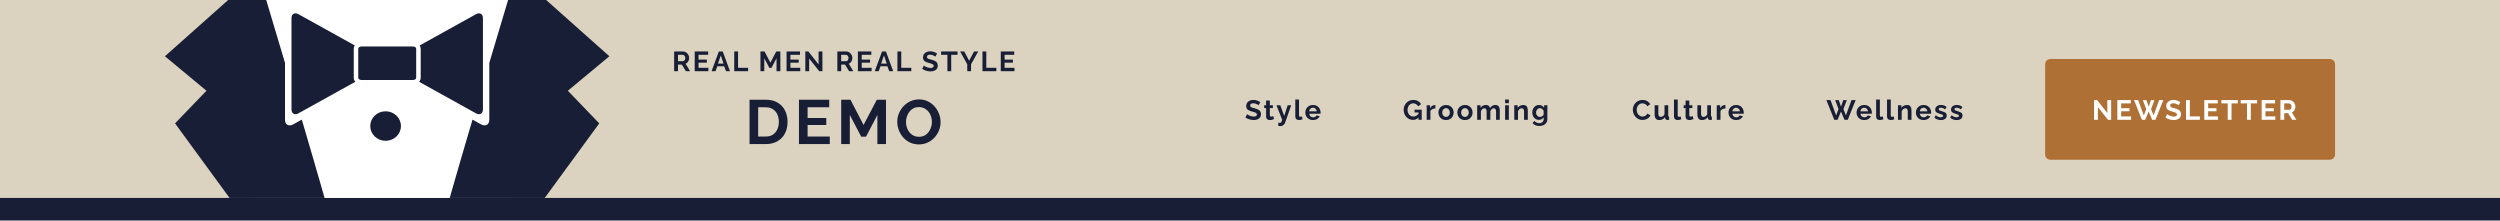
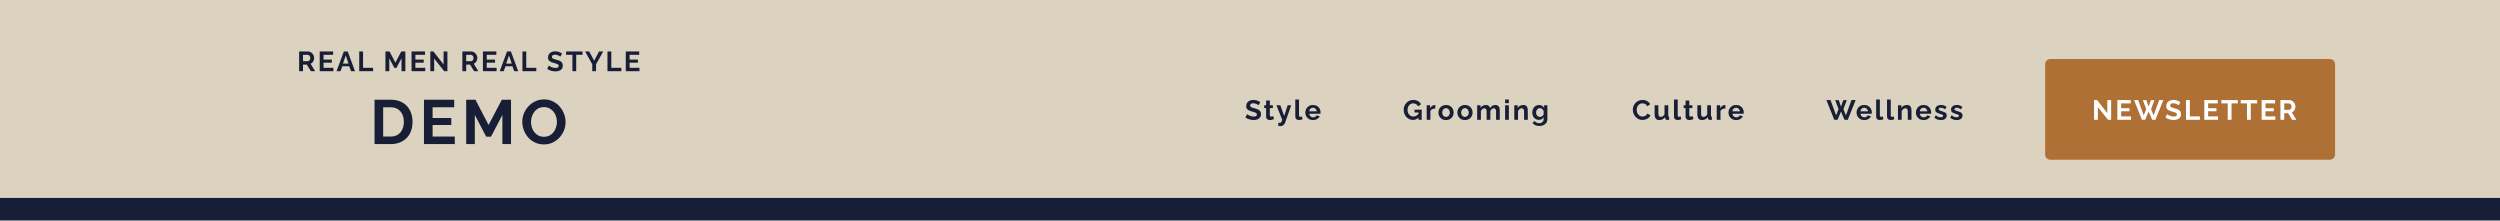
<svg xmlns="http://www.w3.org/2000/svg" width="1440" height="127" viewBox="0 0 1440 127" fill="none">
  <rect width="1440" height="114" fill="#DBD3BF" />
  <rect y="114" width="1440" height="13" fill="#171E35" />
  <rect x="1178" y="34" width="167" height="58" rx="3" fill="#AF7035" />
  <path d="M724.952 60.616C724.856 60.509 724.653 60.371 724.344 60.2C724.035 60.019 723.661 59.859 723.224 59.72C722.797 59.571 722.355 59.496 721.896 59.496C720.691 59.496 720.088 59.923 720.088 60.776C720.088 61.085 720.184 61.331 720.376 61.512C720.568 61.693 720.856 61.848 721.24 61.976C721.624 62.104 722.104 62.243 722.68 62.392C723.427 62.584 724.072 62.808 724.616 63.064C725.171 63.32 725.592 63.661 725.88 64.088C726.179 64.504 726.328 65.059 726.328 65.752C726.328 66.563 726.131 67.219 725.736 67.72C725.352 68.211 724.84 68.568 724.2 68.792C723.56 69.016 722.867 69.128 722.12 69.128C721.267 69.128 720.419 69 719.576 68.744C718.744 68.477 718.003 68.115 717.352 67.656L718.328 65.752C718.424 65.848 718.595 65.976 718.84 66.136C719.085 66.285 719.384 66.44 719.736 66.6C720.088 66.749 720.472 66.877 720.888 66.984C721.304 67.091 721.725 67.144 722.152 67.144C723.368 67.144 723.976 66.755 723.976 65.976C723.976 65.645 723.853 65.379 723.608 65.176C723.363 64.973 723.016 64.803 722.568 64.664C722.131 64.525 721.619 64.371 721.032 64.2C720.307 63.997 719.704 63.773 719.224 63.528C718.755 63.272 718.403 62.957 718.168 62.584C717.933 62.2 717.816 61.715 717.816 61.128C717.816 60.349 717.997 59.699 718.36 59.176C718.733 58.643 719.235 58.243 719.864 57.976C720.493 57.699 721.192 57.56 721.96 57.56C722.749 57.56 723.485 57.688 724.168 57.944C724.851 58.2 725.437 58.493 725.928 58.824L724.952 60.616ZM733.825 68.568C733.537 68.696 733.18 68.824 732.753 68.952C732.337 69.08 731.905 69.144 731.457 69.144C731.062 69.144 730.7 69.075 730.369 68.936C730.038 68.797 729.772 68.579 729.569 68.28C729.377 67.971 729.281 67.571 729.281 67.08V62.264H728.177V60.616H729.281V57.896H731.425V60.616H733.185V62.264H731.425V66.36C731.425 66.648 731.5 66.856 731.649 66.984C731.809 67.112 732.001 67.176 732.225 67.176C732.449 67.176 732.668 67.139 732.881 67.064C733.094 66.989 733.265 66.925 733.393 66.872L733.825 68.568ZM736.286 70.632C736.681 70.739 737.001 70.792 737.246 70.792C737.534 70.792 737.764 70.669 737.934 70.424C738.116 70.189 738.318 69.715 738.542 69L735.23 60.616H737.454L739.71 66.808L741.694 60.616H743.742L740.222 70.664C740.03 71.24 739.684 71.715 739.182 72.088C738.692 72.472 738.084 72.664 737.358 72.664C737.006 72.664 736.649 72.605 736.286 72.488V70.632ZM746.091 57.32H748.235V66.312C748.235 66.707 748.299 66.968 748.427 67.096C748.555 67.224 748.731 67.288 748.955 67.288C749.126 67.288 749.302 67.267 749.483 67.224C749.665 67.181 749.825 67.128 749.963 67.064L750.251 68.696C749.963 68.835 749.627 68.941 749.243 69.016C748.859 69.091 748.513 69.128 748.203 69.128C747.531 69.128 747.009 68.952 746.635 68.6C746.273 68.237 746.091 67.725 746.091 67.064V57.32ZM756.273 69.16C755.367 69.16 754.583 68.963 753.921 68.568C753.271 68.173 752.764 67.651 752.401 67C752.039 66.339 751.857 65.624 751.857 64.856C751.857 64.067 752.033 63.341 752.385 62.68C752.748 62.008 753.26 61.475 753.921 61.08C754.583 60.675 755.372 60.472 756.289 60.472C757.207 60.472 757.991 60.675 758.641 61.08C759.292 61.475 759.788 62.003 760.129 62.664C760.481 63.315 760.657 64.019 760.657 64.776C760.657 65.053 760.641 65.293 760.609 65.496H754.129C754.183 66.147 754.423 66.659 754.849 67.032C755.287 67.405 755.788 67.592 756.353 67.592C756.78 67.592 757.18 67.491 757.553 67.288C757.937 67.075 758.199 66.797 758.337 66.456L760.177 66.968C759.868 67.608 759.372 68.136 758.689 68.552C758.007 68.957 757.201 69.16 756.273 69.16ZM754.081 64.136H758.465C758.401 63.507 758.161 63 757.745 62.616C757.34 62.221 756.844 62.024 756.257 62.024C755.681 62.024 755.185 62.221 754.769 62.616C754.364 63 754.135 63.507 754.081 64.136Z" fill="#171E35" />
-   <path d="M388.314 41V29.64H393.338C393.86 29.64 394.34 29.747 394.778 29.96C395.226 30.173 395.61 30.461 395.93 30.824C396.26 31.187 396.511 31.592 396.682 32.04C396.863 32.488 396.954 32.947 396.954 33.416C396.954 34.141 396.767 34.808 396.394 35.416C396.031 36.024 395.535 36.461 394.906 36.728L397.498 41H395.066L392.73 37.192H390.522V41H388.314ZM390.522 35.256H393.29C393.706 35.256 394.047 35.08 394.314 34.728C394.591 34.365 394.73 33.928 394.73 33.416C394.73 33.064 394.655 32.749 394.506 32.472C394.356 32.195 394.164 31.976 393.93 31.816C393.706 31.656 393.46 31.576 393.194 31.576H390.522V35.256ZM408.042 39.064V41H400.154V29.64H407.898V31.576H402.362V34.312H407.146V36.104H402.362V39.064H408.042ZM414.052 29.64H416.292L420.468 41H418.196L417.14 38.168H413.172L412.132 41H409.86L414.052 29.64ZM416.74 36.616L415.172 31.928L413.54 36.616H416.74ZM422.914 41V29.64H425.122V39.064H430.914V41H422.914ZM447.281 41V33.544L444.369 39.096H443.137L440.225 33.544V41H438.017V29.64H440.385L443.745 36.104L447.137 29.64H449.489V41H447.281ZM460.949 39.064V41H453.061V29.64H460.805V31.576H455.269V34.312H460.053V36.104H455.269V39.064H460.949ZM466.078 33.704V41H463.87V29.64H465.63L471.502 37.128V29.656H473.71V41H471.87L466.078 33.704ZM482.317 41V29.64H487.341C487.863 29.64 488.343 29.747 488.781 29.96C489.229 30.173 489.613 30.461 489.933 30.824C490.263 31.187 490.514 31.592 490.685 32.04C490.866 32.488 490.957 32.947 490.957 33.416C490.957 34.141 490.77 34.808 490.397 35.416C490.034 36.024 489.538 36.461 488.909 36.728L491.501 41H489.069L486.733 37.192H484.525V41H482.317ZM484.525 35.256H487.293C487.709 35.256 488.05 35.08 488.317 34.728C488.594 34.365 488.733 33.928 488.733 33.416C488.733 33.064 488.658 32.749 488.509 32.472C488.359 32.195 488.167 31.976 487.933 31.816C487.709 31.656 487.463 31.576 487.197 31.576H484.525V35.256ZM502.045 39.064V41H494.157V29.64H501.901V31.576H496.365V34.312H501.149V36.104H496.365V39.064H502.045ZM508.055 29.64H510.295L514.471 41H512.199L511.143 38.168H507.175L506.135 41H503.863L508.055 29.64ZM510.743 36.616L509.175 31.928L507.543 36.616H510.743ZM516.917 41V29.64H519.125V39.064H524.917V41H516.917ZM538.788 32.616C538.692 32.509 538.489 32.371 538.18 32.2C537.871 32.019 537.497 31.859 537.06 31.72C536.633 31.571 536.191 31.496 535.732 31.496C534.527 31.496 533.924 31.923 533.924 32.776C533.924 33.085 534.02 33.331 534.212 33.512C534.404 33.693 534.692 33.848 535.076 33.976C535.46 34.104 535.94 34.243 536.516 34.392C537.263 34.584 537.908 34.808 538.452 35.064C539.007 35.32 539.428 35.661 539.716 36.088C540.015 36.504 540.164 37.059 540.164 37.752C540.164 38.563 539.967 39.219 539.572 39.72C539.188 40.211 538.676 40.568 538.036 40.792C537.396 41.016 536.703 41.128 535.956 41.128C535.103 41.128 534.255 41 533.412 40.744C532.58 40.477 531.839 40.115 531.188 39.656L532.164 37.752C532.26 37.848 532.431 37.976 532.676 38.136C532.921 38.285 533.22 38.44 533.572 38.6C533.924 38.749 534.308 38.877 534.724 38.984C535.14 39.091 535.561 39.144 535.988 39.144C537.204 39.144 537.812 38.755 537.812 37.976C537.812 37.645 537.689 37.379 537.444 37.176C537.199 36.973 536.852 36.803 536.404 36.664C535.967 36.525 535.455 36.371 534.868 36.2C534.143 35.997 533.54 35.773 533.06 35.528C532.591 35.272 532.239 34.957 532.004 34.584C531.769 34.2 531.652 33.715 531.652 33.128C531.652 32.349 531.833 31.699 532.196 31.176C532.569 30.643 533.071 30.243 533.7 29.976C534.329 29.699 535.028 29.56 535.796 29.56C536.585 29.56 537.321 29.688 538.004 29.944C538.687 30.2 539.273 30.493 539.764 30.824L538.788 32.616ZM551.528 31.576H547.896V41H545.704V31.576H542.072V29.64H551.528V31.576ZM555.419 29.64L558.219 34.984L561.067 29.64H563.451L559.323 37.032V41H557.131V37L553.019 29.64H555.419ZM565.901 41V29.64H568.109V39.064H573.901V41H565.901ZM584.333 39.064V41H576.445V29.64H584.189V31.576H578.653V34.312H583.437V36.104H578.653V39.064H584.333ZM431.739 83V57.44H441.027C443.811 57.44 446.139 58.016 448.011 59.168C449.883 60.296 451.287 61.832 452.223 63.776C453.159 65.696 453.627 67.832 453.627 70.184C453.627 72.776 453.111 75.032 452.079 76.952C451.047 78.872 449.583 80.36 447.687 81.416C445.791 82.472 443.571 83 441.027 83H431.739ZM448.623 70.184C448.623 68.528 448.323 67.076 447.723 65.828C447.123 64.556 446.259 63.572 445.131 62.876C444.003 62.156 442.635 61.796 441.027 61.796H436.707V78.644H441.027C442.659 78.644 444.039 78.284 445.167 77.564C446.295 76.82 447.147 75.812 447.723 74.54C448.323 73.244 448.623 71.792 448.623 70.184ZM477.957 78.644V83H460.209V57.44H477.633V61.796H465.177V67.952H475.941V71.984H465.177V78.644H477.957ZM505.374 83V66.224L498.822 78.716H496.05L489.498 66.224V83H484.53V57.44H489.858L497.418 71.984L505.05 57.44H510.342V83H505.374ZM529.286 83.18C527.414 83.18 525.71 82.82 524.174 82.1C522.662 81.38 521.354 80.408 520.25 79.184C519.17 77.936 518.33 76.544 517.73 75.008C517.13 73.448 516.83 71.852 516.83 70.22C516.83 68.516 517.142 66.896 517.766 65.36C518.39 63.8 519.266 62.42 520.394 61.22C521.522 59.996 522.842 59.036 524.354 58.34C525.89 57.62 527.57 57.26 529.394 57.26C531.242 57.26 532.922 57.632 534.434 58.376C535.97 59.12 537.278 60.116 538.358 61.364C539.462 62.612 540.302 64.016 540.878 65.576C541.478 67.112 541.778 68.684 541.778 70.292C541.778 71.972 541.466 73.592 540.842 75.152C540.218 76.688 539.342 78.068 538.214 79.292C537.11 80.492 535.79 81.44 534.254 82.136C532.742 82.832 531.086 83.18 529.286 83.18ZM521.87 70.22C521.87 71.708 522.158 73.1 522.734 74.396C523.334 75.692 524.186 76.748 525.29 77.564C526.418 78.38 527.762 78.788 529.322 78.788C530.93 78.788 532.286 78.368 533.39 77.528C534.494 76.688 535.334 75.608 535.91 74.288C536.486 72.968 536.774 71.612 536.774 70.22C536.774 68.732 536.474 67.34 535.874 66.044C535.274 64.748 534.41 63.704 533.282 62.912C532.178 62.096 530.858 61.688 529.322 61.688C527.714 61.688 526.358 62.108 525.254 62.948C524.15 63.788 523.31 64.868 522.734 66.188C522.158 67.484 521.87 68.828 521.87 70.22Z" fill="#171E35" />
+   <path d="M172.314 41V29.64H177.338C177.86 29.64 178.34 29.747 178.778 29.96C179.226 30.173 179.61 30.461 179.93 30.824C180.26 31.187 180.511 31.592 180.682 32.04C180.863 32.488 180.954 32.947 180.954 33.416C180.954 34.141 180.767 34.808 180.394 35.416C180.031 36.024 179.535 36.461 178.906 36.728L181.498 41H179.066L176.73 37.192H174.522V41H172.314ZM174.522 35.256H177.29C177.706 35.256 178.047 35.08 178.314 34.728C178.591 34.365 178.73 33.928 178.73 33.416C178.73 33.064 178.655 32.749 178.506 32.472C178.356 32.195 178.164 31.976 177.93 31.816C177.706 31.656 177.46 31.576 177.194 31.576H174.522V35.256ZM192.042 39.064V41H184.154V29.64H191.898V31.576H186.362V34.312H191.146V36.104H186.362V39.064H192.042ZM198.052 29.64H200.292L204.468 41H202.196L201.14 38.168H197.172L196.132 41H193.86L198.052 29.64ZM200.74 36.616L199.172 31.928L197.54 36.616H200.74ZM206.914 41V29.64H209.122V39.064H214.914V41H206.914ZM231.281 41V33.544L228.369 39.096H227.137L224.225 33.544V41H222.017V29.64H224.385L227.745 36.104L231.137 29.64H233.489V41H231.281ZM244.949 39.064V41H237.061V29.64H244.805V31.576H239.269V34.312H244.053V36.104H239.269V39.064H244.949ZM250.078 33.704V41H247.87V29.64H249.63L255.502 37.128V29.656H257.71V41H255.87L250.078 33.704ZM266.317 41V29.64H271.341C271.863 29.64 272.343 29.747 272.781 29.96C273.229 30.173 273.613 30.461 273.933 30.824C274.263 31.187 274.514 31.592 274.685 32.04C274.866 32.488 274.957 32.947 274.957 33.416C274.957 34.141 274.77 34.808 274.397 35.416C274.034 36.024 273.538 36.461 272.909 36.728L275.501 41H273.069L270.733 37.192H268.525V41H266.317ZM268.525 35.256H271.293C271.709 35.256 272.05 35.08 272.317 34.728C272.594 34.365 272.733 33.928 272.733 33.416C272.733 33.064 272.658 32.749 272.509 32.472C272.359 32.195 272.167 31.976 271.933 31.816C271.709 31.656 271.463 31.576 271.197 31.576H268.525V35.256ZM286.045 39.064V41H278.157V29.64H285.901V31.576H280.365V34.312H285.149V36.104H280.365V39.064H286.045ZM292.055 29.64H294.295L298.471 41H296.199L295.143 38.168H291.175L290.135 41H287.863L292.055 29.64ZM294.743 36.616L293.175 31.928L291.543 36.616H294.743ZM300.917 41V29.64H303.125V39.064H308.917V41H300.917ZM322.788 32.616C322.692 32.509 322.489 32.371 322.18 32.2C321.871 32.019 321.497 31.859 321.06 31.72C320.633 31.571 320.191 31.496 319.732 31.496C318.527 31.496 317.924 31.923 317.924 32.776C317.924 33.085 318.02 33.331 318.212 33.512C318.404 33.693 318.692 33.848 319.076 33.976C319.46 34.104 319.94 34.243 320.516 34.392C321.263 34.584 321.908 34.808 322.452 35.064C323.007 35.32 323.428 35.661 323.716 36.088C324.015 36.504 324.164 37.059 324.164 37.752C324.164 38.563 323.967 39.219 323.572 39.72C323.188 40.211 322.676 40.568 322.036 40.792C321.396 41.016 320.703 41.128 319.956 41.128C319.103 41.128 318.255 41 317.412 40.744C316.58 40.477 315.839 40.115 315.188 39.656L316.164 37.752C316.26 37.848 316.431 37.976 316.676 38.136C316.921 38.285 317.22 38.44 317.572 38.6C317.924 38.749 318.308 38.877 318.724 38.984C319.14 39.091 319.561 39.144 319.988 39.144C321.204 39.144 321.812 38.755 321.812 37.976C321.812 37.645 321.689 37.379 321.444 37.176C321.199 36.973 320.852 36.803 320.404 36.664C319.967 36.525 319.455 36.371 318.868 36.2C318.143 35.997 317.54 35.773 317.06 35.528C316.591 35.272 316.239 34.957 316.004 34.584C315.769 34.2 315.652 33.715 315.652 33.128C315.652 32.349 315.833 31.699 316.196 31.176C316.569 30.643 317.071 30.243 317.7 29.976C318.329 29.699 319.028 29.56 319.796 29.56C320.585 29.56 321.321 29.688 322.004 29.944C322.687 30.2 323.273 30.493 323.764 30.824L322.788 32.616ZM335.528 31.576H331.896V41H329.704V31.576H326.072V29.64H335.528V31.576ZM339.419 29.64L342.219 34.984L345.067 29.64H347.451L343.323 37.032V41H341.131V37L337.019 29.64H339.419ZM349.901 41V29.64H352.109V39.064H357.901V41H349.901ZM368.333 39.064V41H360.445V29.64H368.189V31.576H362.653V34.312H367.437V36.104H362.653V39.064H368.333ZM215.739 83V57.44H225.027C227.811 57.44 230.139 58.016 232.011 59.168C233.883 60.296 235.287 61.832 236.223 63.776C237.159 65.696 237.627 67.832 237.627 70.184C237.627 72.776 237.111 75.032 236.079 76.952C235.047 78.872 233.583 80.36 231.687 81.416C229.791 82.472 227.571 83 225.027 83H215.739ZM232.623 70.184C232.623 68.528 232.323 67.076 231.723 65.828C231.123 64.556 230.259 63.572 229.131 62.876C228.003 62.156 226.635 61.796 225.027 61.796H220.707V78.644H225.027C226.659 78.644 228.039 78.284 229.167 77.564C230.295 76.82 231.147 75.812 231.723 74.54C232.323 73.244 232.623 71.792 232.623 70.184ZM261.957 78.644V83H244.209V57.44H261.633V61.796H249.177V67.952H259.941V71.984H249.177V78.644H261.957ZM289.374 83V66.224L282.822 78.716H280.05L273.498 66.224V83H268.53V57.44H273.858L281.418 71.984L289.05 57.44H294.342V83H289.374ZM313.286 83.18C311.414 83.18 309.71 82.82 308.174 82.1C306.662 81.38 305.354 80.408 304.25 79.184C303.17 77.936 302.33 76.544 301.73 75.008C301.13 73.448 300.83 71.852 300.83 70.22C300.83 68.516 301.142 66.896 301.766 65.36C302.39 63.8 303.266 62.42 304.394 61.22C305.522 59.996 306.842 59.036 308.354 58.34C309.89 57.62 311.57 57.26 313.394 57.26C315.242 57.26 316.922 57.632 318.434 58.376C319.97 59.12 321.278 60.116 322.358 61.364C323.462 62.612 324.302 64.016 324.878 65.576C325.478 67.112 325.778 68.684 325.778 70.292C325.778 71.972 325.466 73.592 324.842 75.152C324.218 76.688 323.342 78.068 322.214 79.292C321.11 80.492 319.79 81.44 318.254 82.136C316.742 82.832 315.086 83.18 313.286 83.18ZM305.87 70.22C305.87 71.708 306.158 73.1 306.734 74.396C307.334 75.692 308.186 76.748 309.29 77.564C310.418 78.38 311.762 78.788 313.322 78.788C314.93 78.788 316.286 78.368 317.39 77.528C318.494 76.688 319.334 75.608 319.91 74.288C320.486 72.968 320.774 71.612 320.774 70.22C320.774 68.732 320.474 67.34 319.874 66.044C319.274 64.748 318.41 63.704 317.282 62.912C316.178 62.096 314.858 61.688 313.322 61.688C311.714 61.688 310.358 62.108 309.254 62.948C308.15 63.788 307.31 64.868 306.734 66.188C306.158 67.484 305.87 68.828 305.87 70.22Z" fill="#171E35" />
  <path d="M813.904 69.08C813.157 69.08 812.459 68.931 811.808 68.632C811.157 68.333 810.581 67.923 810.08 67.4C809.589 66.867 809.205 66.248 808.928 65.544C808.651 64.84 808.512 64.077 808.512 63.256C808.512 62.477 808.651 61.747 808.928 61.064C809.205 60.371 809.595 59.763 810.096 59.24C810.597 58.717 811.184 58.307 811.856 58.008C812.528 57.709 813.259 57.56 814.048 57.56C815.104 57.56 816.016 57.789 816.784 58.248C817.552 58.696 818.128 59.293 818.512 60.04L816.864 61.256C816.576 60.701 816.171 60.275 815.648 59.976C815.136 59.667 814.576 59.512 813.968 59.512C813.328 59.512 812.763 59.688 812.272 60.04C811.792 60.392 811.413 60.856 811.136 61.432C810.869 62.008 810.736 62.637 810.736 63.32C810.736 64.035 810.88 64.68 811.168 65.256C811.456 65.832 811.851 66.291 812.352 66.632C812.864 66.963 813.445 67.128 814.096 67.128C815.195 67.128 816.187 66.611 817.072 65.576V64.776H814.784V63.16H818.896V69H817.072V67.72C816.155 68.627 815.099 69.08 813.904 69.08ZM826.762 62.472C826.111 62.472 825.53 62.6 825.018 62.856C824.506 63.101 824.138 63.459 823.914 63.928V69H821.77V60.616H823.738V62.408C824.026 61.832 824.399 61.379 824.858 61.048C825.327 60.717 825.818 60.536 826.33 60.504C826.554 60.504 826.698 60.509 826.762 60.52V62.472ZM832.92 69.16C832.003 69.16 831.213 68.963 830.552 68.568C829.901 68.163 829.4 67.629 829.048 66.968C828.696 66.307 828.52 65.592 828.52 64.824C828.52 64.045 828.696 63.325 829.048 62.664C829.411 62.003 829.917 61.475 830.568 61.08C831.229 60.675 832.013 60.472 832.92 60.472C833.827 60.472 834.605 60.675 835.256 61.08C835.917 61.475 836.424 62.003 836.776 62.664C837.128 63.325 837.304 64.045 837.304 64.824C837.304 65.592 837.128 66.307 836.776 66.968C836.424 67.629 835.917 68.163 835.256 68.568C834.605 68.963 833.827 69.16 832.92 69.16ZM830.728 64.824C830.728 65.315 830.824 65.752 831.016 66.136C831.208 66.509 831.469 66.803 831.8 67.016C832.131 67.229 832.504 67.336 832.92 67.336C833.325 67.336 833.693 67.229 834.024 67.016C834.355 66.792 834.616 66.493 834.808 66.12C835.011 65.736 835.112 65.299 835.112 64.808C835.112 64.328 835.011 63.901 834.808 63.528C834.616 63.144 834.355 62.845 834.024 62.632C833.693 62.408 833.325 62.296 832.92 62.296C832.504 62.296 832.131 62.408 831.8 62.632C831.469 62.845 831.208 63.144 831.016 63.528C830.824 63.901 830.728 64.333 830.728 64.824ZM843.823 69.16C842.906 69.16 842.116 68.963 841.455 68.568C840.804 68.163 840.303 67.629 839.951 66.968C839.599 66.307 839.423 65.592 839.423 64.824C839.423 64.045 839.599 63.325 839.951 62.664C840.314 62.003 840.82 61.475 841.471 61.08C842.132 60.675 842.916 60.472 843.823 60.472C844.73 60.472 845.508 60.675 846.159 61.08C846.82 61.475 847.327 62.003 847.679 62.664C848.031 63.325 848.207 64.045 848.207 64.824C848.207 65.592 848.031 66.307 847.679 66.968C847.327 67.629 846.82 68.163 846.159 68.568C845.508 68.963 844.73 69.16 843.823 69.16ZM841.631 64.824C841.631 65.315 841.727 65.752 841.919 66.136C842.111 66.509 842.372 66.803 842.703 67.016C843.034 67.229 843.407 67.336 843.823 67.336C844.228 67.336 844.596 67.229 844.927 67.016C845.258 66.792 845.519 66.493 845.711 66.12C845.914 65.736 846.015 65.299 846.015 64.808C846.015 64.328 845.914 63.901 845.711 63.528C845.519 63.144 845.258 62.845 844.927 62.632C844.596 62.408 844.228 62.296 843.823 62.296C843.407 62.296 843.034 62.408 842.703 62.632C842.372 62.845 842.111 63.144 841.919 63.528C841.727 63.901 841.631 64.333 841.631 64.824ZM863.878 69H861.734V64.296C861.734 63.635 861.617 63.149 861.382 62.84C861.158 62.52 860.843 62.36 860.438 62.36C860.011 62.36 859.611 62.525 859.238 62.856C858.865 63.176 858.598 63.597 858.438 64.12V69H856.294V64.296C856.294 63.624 856.177 63.133 855.942 62.824C855.718 62.515 855.403 62.36 854.998 62.36C854.582 62.36 854.182 62.52 853.798 62.84C853.425 63.16 853.158 63.581 852.998 64.104V69H850.854V60.616H852.79V62.168C853.099 61.624 853.521 61.208 854.054 60.92C854.598 60.621 855.217 60.472 855.91 60.472C856.603 60.472 857.142 60.643 857.526 60.984C857.921 61.325 858.171 61.747 858.278 62.248C858.609 61.672 859.041 61.235 859.574 60.936C860.107 60.627 860.705 60.472 861.366 60.472C861.889 60.472 862.31 60.568 862.63 60.76C862.961 60.941 863.217 61.192 863.398 61.512C863.579 61.821 863.702 62.173 863.766 62.568C863.841 62.963 863.878 63.363 863.878 63.768V69ZM866.945 59.448V57.32H869.089V59.448H866.945ZM866.945 69V60.616H869.089V69H866.945ZM880.015 69H877.871V64.296C877.871 63.624 877.754 63.133 877.519 62.824C877.284 62.515 876.959 62.36 876.543 62.36C876.255 62.36 875.962 62.435 875.663 62.584C875.375 62.733 875.114 62.941 874.879 63.208C874.644 63.464 874.474 63.763 874.367 64.104V69H872.223V60.616H874.159V62.168C874.468 61.645 874.916 61.235 875.503 60.936C876.09 60.627 876.751 60.472 877.487 60.472C878.01 60.472 878.436 60.568 878.767 60.76C879.098 60.941 879.354 61.192 879.535 61.512C879.716 61.821 879.839 62.173 879.903 62.568C879.978 62.963 880.015 63.363 880.015 63.768V69ZM886.359 69.048C885.612 69.048 884.956 68.856 884.391 68.472C883.826 68.088 883.383 67.576 883.063 66.936C882.743 66.285 882.583 65.576 882.583 64.808C882.583 63.997 882.748 63.267 883.079 62.616C883.41 61.955 883.868 61.432 884.455 61.048C885.042 60.664 885.719 60.472 886.487 60.472C887.138 60.472 887.708 60.621 888.199 60.92C888.69 61.208 889.095 61.597 889.415 62.088V60.616H891.287V68.6C891.287 69.432 891.084 70.141 890.679 70.728C890.284 71.325 889.735 71.779 889.031 72.088C888.327 72.408 887.527 72.568 886.631 72.568C885.714 72.568 884.94 72.413 884.311 72.104C883.692 71.805 883.159 71.379 882.711 70.824L883.879 69.688C884.199 70.083 884.599 70.392 885.079 70.616C885.57 70.84 886.087 70.952 886.631 70.952C887.079 70.952 887.49 70.867 887.863 70.696C888.247 70.536 888.556 70.28 888.791 69.928C889.026 69.587 889.143 69.144 889.143 68.6V67.544C888.866 68.024 888.471 68.397 887.959 68.664C887.458 68.92 886.924 69.048 886.359 69.048ZM887.079 67.336C887.548 67.336 887.97 67.197 888.343 66.92C888.727 66.643 888.994 66.312 889.143 65.928V63.928C888.951 63.437 888.647 63.043 888.231 62.744C887.826 62.445 887.399 62.296 886.951 62.296C886.514 62.296 886.13 62.419 885.799 62.664C885.479 62.909 885.228 63.229 885.047 63.624C884.866 64.008 884.775 64.424 884.775 64.872C884.775 65.331 884.876 65.747 885.079 66.12C885.282 66.493 885.554 66.792 885.895 67.016C886.247 67.229 886.642 67.336 887.079 67.336Z" fill="#171E35" />
  <path d="M940.496 63.24C940.496 62.547 940.619 61.864 940.864 61.192C941.12 60.52 941.488 59.912 941.968 59.368C942.448 58.824 943.035 58.392 943.728 58.072C944.421 57.741 945.211 57.576 946.096 57.576C947.131 57.576 948.032 57.805 948.8 58.264C949.568 58.723 950.139 59.32 950.512 60.056L948.816 61.224C948.624 60.797 948.373 60.461 948.064 60.216C947.755 59.971 947.419 59.795 947.056 59.688C946.704 59.581 946.363 59.528 946.032 59.528C945.477 59.528 944.992 59.64 944.576 59.864C944.171 60.088 943.829 60.381 943.552 60.744C943.275 61.107 943.067 61.512 942.928 61.96C942.8 62.408 942.736 62.856 942.736 63.304C942.736 63.976 942.875 64.605 943.152 65.192C943.429 65.768 943.819 66.237 944.32 66.6C944.821 66.963 945.403 67.144 946.064 67.144C946.405 67.144 946.757 67.085 947.12 66.968C947.493 66.851 947.835 66.664 948.144 66.408C948.453 66.152 948.693 65.821 948.864 65.416L950.672 66.456C950.437 67.021 950.069 67.501 949.568 67.896C949.067 68.28 948.501 68.579 947.872 68.792C947.243 68.995 946.619 69.096 946 69.096C945.189 69.096 944.448 68.931 943.776 68.6C943.115 68.259 942.539 67.811 942.048 67.256C941.557 66.691 941.173 66.061 940.896 65.368C940.629 64.664 940.496 63.955 940.496 63.24ZM953.065 65.864V60.616H955.209V65.4C955.209 66.691 955.673 67.336 956.601 67.336C957.017 67.336 957.417 67.213 957.801 66.968C958.195 66.712 958.515 66.328 958.761 65.816V60.616H960.905V66.6C960.905 66.835 960.942 67 961.017 67.096C961.091 67.181 961.225 67.235 961.417 67.256V69C961.203 69.043 961.022 69.069 960.873 69.08C960.734 69.091 960.606 69.096 960.489 69.096C960.105 69.096 959.79 69.011 959.545 68.84C959.31 68.659 959.171 68.413 959.129 68.104L959.081 67.432C958.707 68.008 958.227 68.44 957.641 68.728C957.054 69.016 956.409 69.16 955.705 69.16C954.841 69.16 954.185 68.883 953.737 68.328C953.289 67.763 953.065 66.941 953.065 65.864ZM964.219 57.32H966.363V66.312C966.363 66.707 966.427 66.968 966.555 67.096C966.683 67.224 966.859 67.288 967.083 67.288C967.254 67.288 967.43 67.267 967.611 67.224C967.793 67.181 967.953 67.128 968.091 67.064L968.379 68.696C968.091 68.835 967.755 68.941 967.371 69.016C966.987 69.091 966.641 69.128 966.331 69.128C965.659 69.128 965.137 68.952 964.763 68.6C964.401 68.237 964.219 67.725 964.219 67.064V57.32ZM975.444 68.568C975.156 68.696 974.798 68.824 974.372 68.952C973.956 69.08 973.524 69.144 973.076 69.144C972.681 69.144 972.318 69.075 971.988 68.936C971.657 68.797 971.39 68.579 971.188 68.28C970.996 67.971 970.9 67.571 970.9 67.08V62.264H969.796V60.616H970.9V57.896H973.044V60.616H974.804V62.264H973.044V66.36C973.044 66.648 973.118 66.856 973.268 66.984C973.428 67.112 973.62 67.176 973.844 67.176C974.068 67.176 974.286 67.139 974.5 67.064C974.713 66.989 974.884 66.925 975.012 66.872L975.444 68.568ZM977.68 65.864V60.616H979.824V65.4C979.824 66.691 980.288 67.336 981.216 67.336C981.632 67.336 982.032 67.213 982.416 66.968C982.811 66.712 983.131 66.328 983.376 65.816V60.616H985.52V66.6C985.52 66.835 985.558 67 985.632 67.096C985.707 67.181 985.84 67.235 986.032 67.256V69C985.819 69.043 985.638 69.069 985.488 69.08C985.35 69.091 985.222 69.096 985.104 69.096C984.72 69.096 984.406 69.011 984.16 68.84C983.926 68.659 983.787 68.413 983.744 68.104L983.696 67.432C983.323 68.008 982.843 68.44 982.256 68.728C981.67 69.016 981.024 69.16 980.32 69.16C979.456 69.16 978.8 68.883 978.352 68.328C977.904 67.763 977.68 66.941 977.68 65.864ZM993.843 62.472C993.192 62.472 992.611 62.6 992.099 62.856C991.587 63.101 991.219 63.459 990.995 63.928V69H988.851V60.616H990.819V62.408C991.107 61.832 991.48 61.379 991.939 61.048C992.408 60.717 992.899 60.536 993.411 60.504C993.635 60.504 993.779 60.509 993.843 60.52V62.472ZM1000.02 69.16C999.11 69.16 998.326 68.963 997.665 68.568C997.014 68.173 996.508 67.651 996.145 67C995.782 66.339 995.601 65.624 995.601 64.856C995.601 64.067 995.777 63.341 996.129 62.68C996.492 62.008 997.004 61.475 997.665 61.08C998.326 60.675 999.116 60.472 1000.03 60.472C1000.95 60.472 1001.73 60.675 1002.39 61.08C1003.04 61.475 1003.53 62.003 1003.87 62.664C1004.23 63.315 1004.4 64.019 1004.4 64.776C1004.4 65.053 1004.39 65.293 1004.35 65.496H997.873C997.926 66.147 998.166 66.659 998.593 67.032C999.03 67.405 999.532 67.592 1000.1 67.592C1000.52 67.592 1000.92 67.491 1001.3 67.288C1001.68 67.075 1001.94 66.797 1002.08 66.456L1003.92 66.968C1003.61 67.608 1003.12 68.136 1002.43 68.552C1001.75 68.957 1000.95 69.16 1000.02 69.16ZM997.825 64.136H1002.21C1002.15 63.507 1001.91 63 1001.49 62.616C1001.08 62.221 1000.59 62.024 1000 62.024C999.425 62.024 998.929 62.221 998.513 62.616C998.108 63 997.878 63.507 997.825 64.136Z" fill="#171E35" />
  <path d="M1057.07 57.672H1059.12L1060.42 61.432L1061.73 57.672H1063.76L1061.81 62.84L1063.25 66.456L1066.46 57.64H1068.86L1064.32 69H1062.42L1060.42 64.232L1058.43 69H1056.53L1052 57.64H1054.37L1057.6 66.456L1059.01 62.84L1057.07 57.672ZM1073.78 69.16C1072.88 69.16 1072.09 68.963 1071.43 68.568C1070.78 68.173 1070.27 67.651 1069.91 67C1069.55 66.339 1069.37 65.624 1069.37 64.856C1069.37 64.067 1069.54 63.341 1069.89 62.68C1070.26 62.008 1070.77 61.475 1071.43 61.08C1072.09 60.675 1072.88 60.472 1073.8 60.472C1074.72 60.472 1075.5 60.675 1076.15 61.08C1076.8 61.475 1077.3 62.003 1077.64 62.664C1077.99 63.315 1078.17 64.019 1078.17 64.776C1078.17 65.053 1078.15 65.293 1078.12 65.496H1071.64C1071.69 66.147 1071.93 66.659 1072.36 67.032C1072.8 67.405 1073.3 67.592 1073.86 67.592C1074.29 67.592 1074.69 67.491 1075.06 67.288C1075.45 67.075 1075.71 66.797 1075.85 66.456L1077.69 66.968C1077.38 67.608 1076.88 68.136 1076.2 68.552C1075.52 68.957 1074.71 69.16 1073.78 69.16ZM1071.59 64.136H1075.97C1075.91 63.507 1075.67 63 1075.25 62.616C1074.85 62.221 1074.35 62.024 1073.77 62.024C1073.19 62.024 1072.69 62.221 1072.28 62.616C1071.87 63 1071.64 63.507 1071.59 64.136ZM1080.66 57.32H1082.8V66.312C1082.8 66.707 1082.86 66.968 1082.99 67.096C1083.12 67.224 1083.3 67.288 1083.52 67.288C1083.69 67.288 1083.87 67.267 1084.05 67.224C1084.23 67.181 1084.39 67.128 1084.53 67.064L1084.82 68.696C1084.53 68.835 1084.19 68.941 1083.81 69.016C1083.42 69.091 1083.08 69.128 1082.77 69.128C1082.1 69.128 1081.57 68.952 1081.2 68.6C1080.84 68.237 1080.66 67.725 1080.66 67.064V57.32ZM1086.93 57.32H1089.08V66.312C1089.08 66.707 1089.14 66.968 1089.27 67.096C1089.4 67.224 1089.57 67.288 1089.8 67.288C1089.97 67.288 1090.15 67.267 1090.33 67.224C1090.51 67.181 1090.67 67.128 1090.81 67.064L1091.09 68.696C1090.81 68.835 1090.47 68.941 1090.09 69.016C1089.7 69.091 1089.36 69.128 1089.05 69.128C1088.37 69.128 1087.85 68.952 1087.48 68.6C1087.12 68.237 1086.93 67.725 1086.93 67.064V57.32ZM1101.02 69H1098.88V64.296C1098.88 63.624 1098.76 63.133 1098.53 62.824C1098.29 62.515 1097.97 62.36 1097.55 62.36C1097.26 62.36 1096.97 62.435 1096.67 62.584C1096.38 62.733 1096.12 62.941 1095.89 63.208C1095.65 63.464 1095.48 63.763 1095.37 64.104V69H1093.23V60.616H1095.17V62.168C1095.47 61.645 1095.92 61.235 1096.51 60.936C1097.1 60.627 1097.76 60.472 1098.49 60.472C1099.02 60.472 1099.44 60.568 1099.77 60.76C1100.1 60.941 1100.36 61.192 1100.54 61.512C1100.72 61.821 1100.85 62.173 1100.91 62.568C1100.98 62.963 1101.02 63.363 1101.02 63.768V69ZM1107.97 69.16C1107.07 69.16 1106.28 68.963 1105.62 68.568C1104.97 68.173 1104.46 67.651 1104.1 67C1103.74 66.339 1103.56 65.624 1103.56 64.856C1103.56 64.067 1103.73 63.341 1104.09 62.68C1104.45 62.008 1104.96 61.475 1105.62 61.08C1106.28 60.675 1107.07 60.472 1107.99 60.472C1108.91 60.472 1109.69 60.675 1110.34 61.08C1110.99 61.475 1111.49 62.003 1111.83 62.664C1112.18 63.315 1112.36 64.019 1112.36 64.776C1112.36 65.053 1112.34 65.293 1112.31 65.496H1105.83C1105.88 66.147 1106.12 66.659 1106.55 67.032C1106.99 67.405 1107.49 67.592 1108.05 67.592C1108.48 67.592 1108.88 67.491 1109.25 67.288C1109.64 67.075 1109.9 66.797 1110.04 66.456L1111.88 66.968C1111.57 67.608 1111.07 68.136 1110.39 68.552C1109.71 68.957 1108.9 69.16 1107.97 69.16ZM1105.78 64.136H1110.17C1110.1 63.507 1109.86 63 1109.45 62.616C1109.04 62.221 1108.54 62.024 1107.96 62.024C1107.38 62.024 1106.89 62.221 1106.47 62.616C1106.06 63 1105.83 63.507 1105.78 64.136ZM1117.95 69.16C1117.24 69.16 1116.55 69.043 1115.9 68.808C1115.25 68.573 1114.69 68.227 1114.22 67.768L1114.99 66.376C1115.49 66.781 1115.98 67.08 1116.46 67.272C1116.94 67.464 1117.41 67.56 1117.87 67.56C1118.29 67.56 1118.62 67.485 1118.86 67.336C1119.12 67.187 1119.25 66.963 1119.25 66.664C1119.25 66.355 1119.09 66.147 1118.78 66.04C1118.47 65.923 1118.04 65.779 1117.49 65.608C1116.87 65.416 1116.35 65.219 1115.94 65.016C1115.52 64.813 1115.2 64.568 1114.99 64.28C1114.79 63.992 1114.69 63.619 1114.69 63.16C1114.69 62.339 1115 61.683 1115.62 61.192C1116.23 60.701 1117.06 60.456 1118.08 60.456C1118.68 60.456 1119.24 60.552 1119.78 60.744C1120.31 60.925 1120.79 61.224 1121.23 61.64L1120.37 63C1119.55 62.36 1118.75 62.04 1117.98 62.04C1117.64 62.04 1117.34 62.104 1117.07 62.232C1116.82 62.36 1116.69 62.584 1116.69 62.904C1116.69 63.203 1116.81 63.416 1117.06 63.544C1117.31 63.672 1117.7 63.811 1118.21 63.96C1118.87 64.163 1119.43 64.36 1119.89 64.552C1120.36 64.744 1120.71 64.989 1120.94 65.288C1121.19 65.587 1121.31 65.992 1121.31 66.504C1121.31 67.336 1121.01 67.987 1120.4 68.456C1119.79 68.925 1118.98 69.16 1117.95 69.16ZM1127.06 69.16C1126.34 69.16 1125.66 69.043 1125.01 68.808C1124.36 68.573 1123.8 68.227 1123.33 67.768L1124.1 66.376C1124.6 66.781 1125.09 67.08 1125.57 67.272C1126.05 67.464 1126.52 67.56 1126.98 67.56C1127.39 67.56 1127.72 67.485 1127.97 67.336C1128.23 67.187 1128.35 66.963 1128.35 66.664C1128.35 66.355 1128.2 66.147 1127.89 66.04C1127.58 65.923 1127.15 65.779 1126.59 65.608C1125.98 65.416 1125.46 65.219 1125.04 65.016C1124.63 64.813 1124.31 64.568 1124.1 64.28C1123.9 63.992 1123.79 63.619 1123.79 63.16C1123.79 62.339 1124.1 61.683 1124.72 61.192C1125.34 60.701 1126.16 60.456 1127.19 60.456C1127.78 60.456 1128.35 60.552 1128.88 60.744C1129.42 60.925 1129.9 61.224 1130.34 61.64L1129.47 63C1128.65 62.36 1127.86 62.04 1127.09 62.04C1126.75 62.04 1126.44 62.104 1126.18 62.232C1125.92 62.36 1125.79 62.584 1125.79 62.904C1125.79 63.203 1125.92 63.416 1126.16 63.544C1126.42 63.672 1126.8 63.811 1127.31 63.96C1127.98 64.163 1128.54 64.36 1128.99 64.552C1129.46 64.744 1129.82 64.989 1130.05 65.288C1130.3 65.587 1130.42 65.992 1130.42 66.504C1130.42 67.336 1130.11 67.987 1129.51 68.456C1128.9 68.925 1128.08 69.16 1127.06 69.16Z" fill="#171E35" />
  <path d="M1208.39 61.704V69H1206.18V57.64H1207.94L1213.82 65.128V57.656H1216.02V69H1214.18L1208.39 61.704ZM1227.48 67.064V69H1219.59V57.64H1227.33V59.576H1221.8V62.312H1226.58V64.104H1221.8V67.064H1227.48ZM1234.28 57.672H1236.33L1237.63 61.432L1238.94 57.672H1240.97L1239.02 62.84L1240.46 66.456L1243.68 57.64H1246.08L1241.53 69H1239.63L1237.63 64.232L1235.64 69H1233.74L1229.21 57.64H1231.58L1234.81 66.456L1236.22 62.84L1234.28 57.672ZM1254.9 60.616C1254.8 60.509 1254.6 60.371 1254.29 60.2C1253.98 60.019 1253.61 59.859 1253.17 59.72C1252.74 59.571 1252.3 59.496 1251.84 59.496C1250.63 59.496 1250.03 59.923 1250.03 60.776C1250.03 61.085 1250.13 61.331 1250.32 61.512C1250.51 61.693 1250.8 61.848 1251.18 61.976C1251.57 62.104 1252.05 62.243 1252.62 62.392C1253.37 62.584 1254.02 62.808 1254.56 63.064C1255.11 63.32 1255.54 63.661 1255.82 64.088C1256.12 64.504 1256.27 65.059 1256.27 65.752C1256.27 66.563 1256.07 67.219 1255.68 67.72C1255.3 68.211 1254.78 68.568 1254.14 68.792C1253.5 69.016 1252.81 69.128 1252.06 69.128C1251.21 69.128 1250.36 69 1249.52 68.744C1248.69 68.477 1247.95 68.115 1247.3 67.656L1248.27 65.752C1248.37 65.848 1248.54 65.976 1248.78 66.136C1249.03 66.285 1249.33 66.44 1249.68 66.6C1250.03 66.749 1250.42 66.877 1250.83 66.984C1251.25 67.091 1251.67 67.144 1252.1 67.144C1253.31 67.144 1253.92 66.755 1253.92 65.976C1253.92 65.645 1253.8 65.379 1253.55 65.176C1253.31 64.973 1252.96 64.803 1252.51 64.664C1252.07 64.525 1251.56 64.371 1250.98 64.2C1250.25 63.997 1249.65 63.773 1249.17 63.528C1248.7 63.272 1248.35 62.957 1248.11 62.584C1247.88 62.2 1247.76 61.715 1247.76 61.128C1247.76 60.349 1247.94 59.699 1248.3 59.176C1248.68 58.643 1249.18 58.243 1249.81 57.976C1250.44 57.699 1251.14 57.56 1251.9 57.56C1252.69 57.56 1253.43 57.688 1254.11 57.944C1254.79 58.2 1255.38 58.493 1255.87 58.824L1254.9 60.616ZM1259.14 69V57.64H1261.35V67.064H1267.14V69H1259.14ZM1277.57 67.064V69H1269.68V57.64H1277.43V59.576H1271.89V62.312H1276.68V64.104H1271.89V67.064H1277.57ZM1288.99 59.576H1285.36V69H1283.17V59.576H1279.53V57.64H1288.99V59.576ZM1300.1 59.576H1296.46V69H1294.27V59.576H1290.64V57.64H1300.1V59.576ZM1310.59 67.064V69H1302.71V57.64H1310.45V59.576H1304.91V62.312H1309.7V64.104H1304.91V67.064H1310.59ZM1313.52 69V57.64H1318.54C1319.06 57.64 1319.54 57.747 1319.98 57.96C1320.43 58.173 1320.81 58.461 1321.13 58.824C1321.46 59.187 1321.71 59.592 1321.88 60.04C1322.06 60.488 1322.16 60.947 1322.16 61.416C1322.16 62.141 1321.97 62.808 1321.6 63.416C1321.23 64.024 1320.74 64.461 1320.11 64.728L1322.7 69H1320.27L1317.93 65.192H1315.72V69H1313.52ZM1315.72 63.256H1318.49C1318.91 63.256 1319.25 63.08 1319.52 62.728C1319.79 62.365 1319.93 61.928 1319.93 61.416C1319.93 61.064 1319.86 60.749 1319.71 60.472C1319.56 60.195 1319.37 59.976 1319.13 59.816C1318.91 59.656 1318.66 59.576 1318.4 59.576H1315.72V63.256Z" fill="white" />
-   <g clip-path="url(#clip0)">
-     <rect x="146" width="149" height="114" fill="white" />
-     <path d="M224.74 234.09C252.74 137.908 251.928 137.472 272.165 68.893L277.029 71.599C279.679 73.055 281.842 71.856 281.842 68.93V36.217C287.218 18.152 291.416 4.181 292.658 0H314.578L351 32.405L327.077 52.266L345.17 71.064L225.944 234.09C225.368 235.013 224.555 234.803 224.741 234.09H224.74ZM237.765 26.773C238.853 26.773 239.723 27.345 239.723 28.064V44.82C239.723 45.521 238.846 46.092 237.765 46.092H208.325C207.237 46.092 206.36 45.52 206.36 44.814V28.051C206.36 27.344 207.237 26.759 208.318 26.759H237.758L237.765 26.772V26.773ZM274.117 8.215L241.72 26.182C242.091 26.735 242.322 27.369 242.322 28.057V44.826C242.322 45.687 241.963 46.474 241.387 47.101L274.11 65.253C276.338 66.495 278.168 65.481 278.168 63.008V10.466C278.168 7.987 276.35 6.979 274.117 8.215ZM203.755 44.826V28.051C203.755 27.363 203.985 26.73 204.357 26.182L171.96 8.203C169.733 6.973 167.902 7.982 167.902 10.453V62.996C167.902 65.468 169.732 66.483 171.966 65.24L204.683 47.088C204.107 46.455 203.762 45.674 203.762 44.813L203.755 44.826ZM220.056 234.09H221.259C193.266 137.908 194.072 137.472 173.835 68.893L168.971 71.599C166.328 73.055 164.158 71.856 164.158 68.93V36.217C158.782 18.158 154.584 4.181 153.342 0H131.43L95 32.405L118.917 52.266L100.824 71.069L220.056 234.09ZM222.11 81.099C223.272 81.099 224.422 80.879 225.495 80.452C226.568 80.025 227.543 79.399 228.364 78.61C229.186 77.821 229.837 76.884 230.282 75.853C230.726 74.822 230.955 73.717 230.955 72.601C230.955 71.485 230.726 70.38 230.282 69.349C229.837 68.318 229.186 67.381 228.364 66.592C227.543 65.803 226.568 65.177 225.495 64.75C224.422 64.323 223.272 64.103 222.11 64.103C219.764 64.103 217.514 64.998 215.856 66.592C214.197 68.185 213.265 70.347 213.265 72.601C213.265 74.855 214.197 77.016 215.856 78.61C217.514 80.203 219.764 81.099 222.11 81.099ZM222.11 131.612C224.456 131.612 226.706 130.717 228.364 129.123C230.023 127.53 230.955 125.368 230.955 123.114C230.955 120.86 230.023 118.699 228.364 117.105C226.706 115.512 224.456 114.616 222.11 114.616C219.764 114.616 217.514 115.512 215.856 117.105C214.197 118.699 213.265 120.86 213.265 123.114C213.265 125.368 214.197 127.53 215.856 129.123C217.514 130.717 219.764 131.612 222.11 131.612ZM222.11 182.137C224.456 182.137 226.706 181.242 228.364 179.648C230.023 178.055 230.955 175.893 230.955 173.639C230.955 171.386 230.023 169.224 228.364 167.63C226.706 166.037 224.456 165.141 222.11 165.141C219.764 165.141 217.514 166.037 215.856 167.63C214.197 169.224 213.265 171.386 213.265 173.639C213.265 175.893 214.197 178.055 215.856 179.648C217.514 181.242 219.764 182.137 222.11 182.137Z" fill="#171E35" />
-   </g>
-   <defs>
-     <clipPath id="clip0">
-       <rect width="256" height="114" fill="white" transform="translate(95)" />
-     </clipPath>
-   </defs>
</svg>
